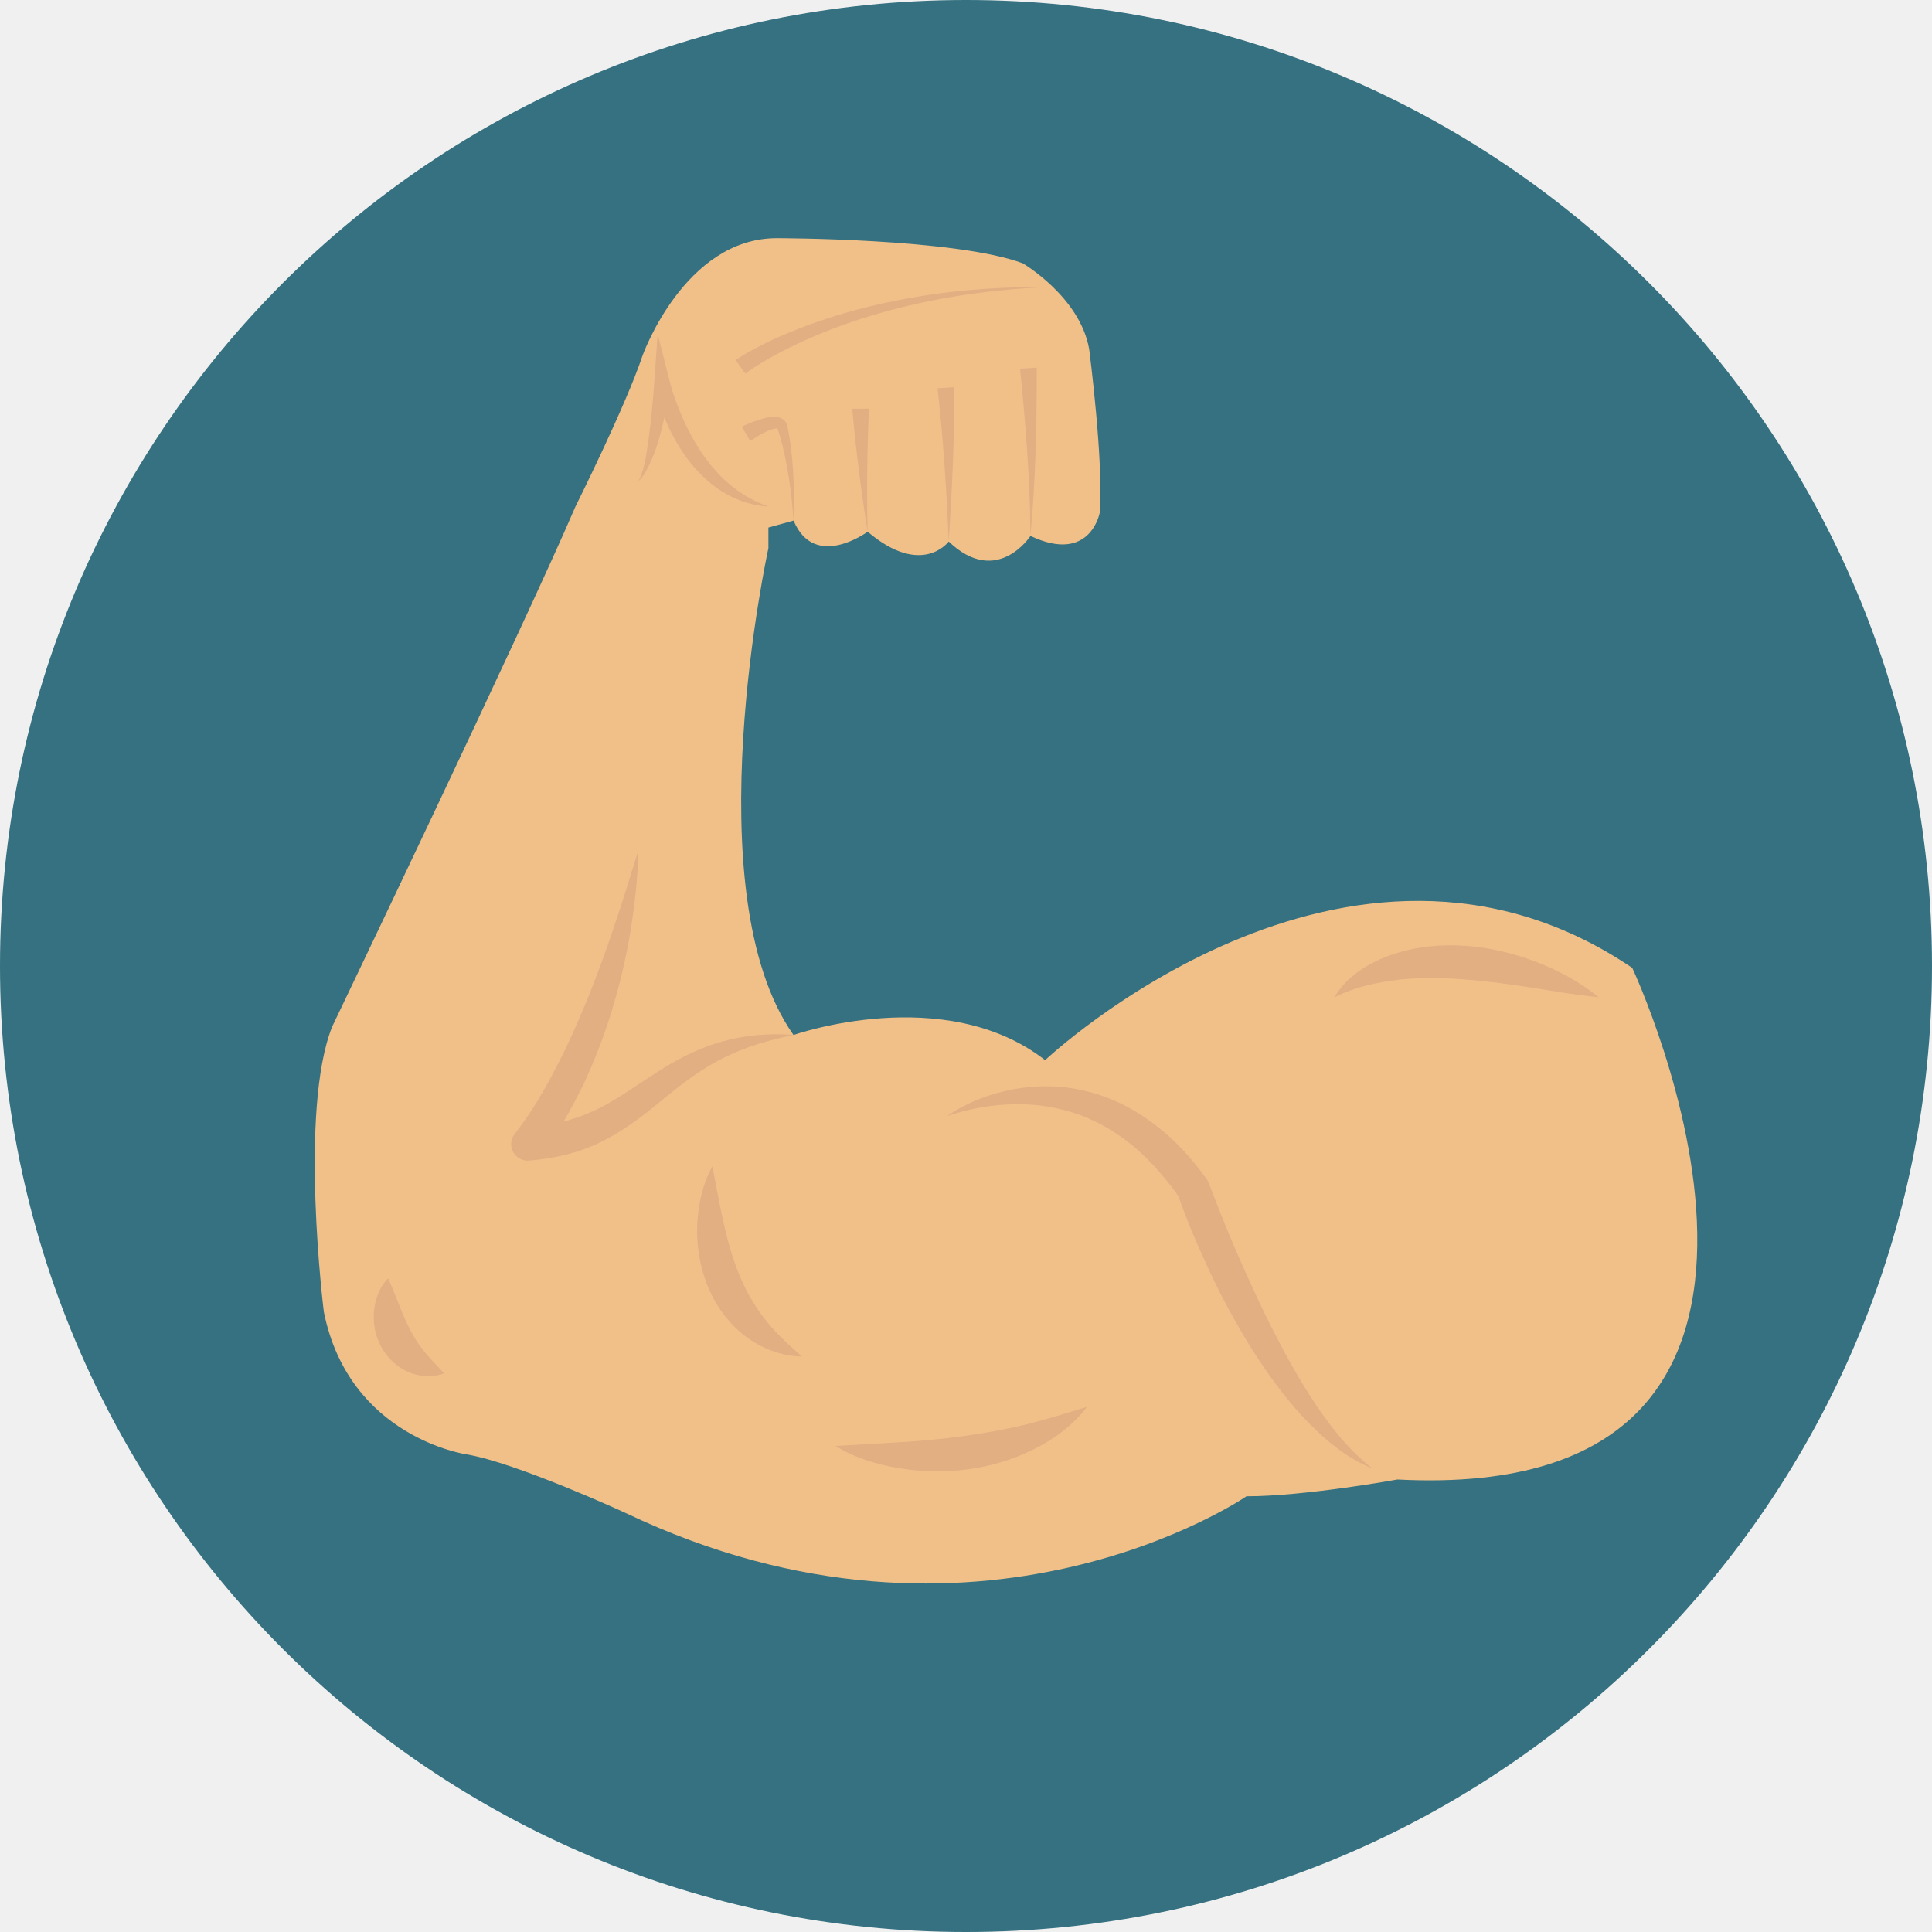
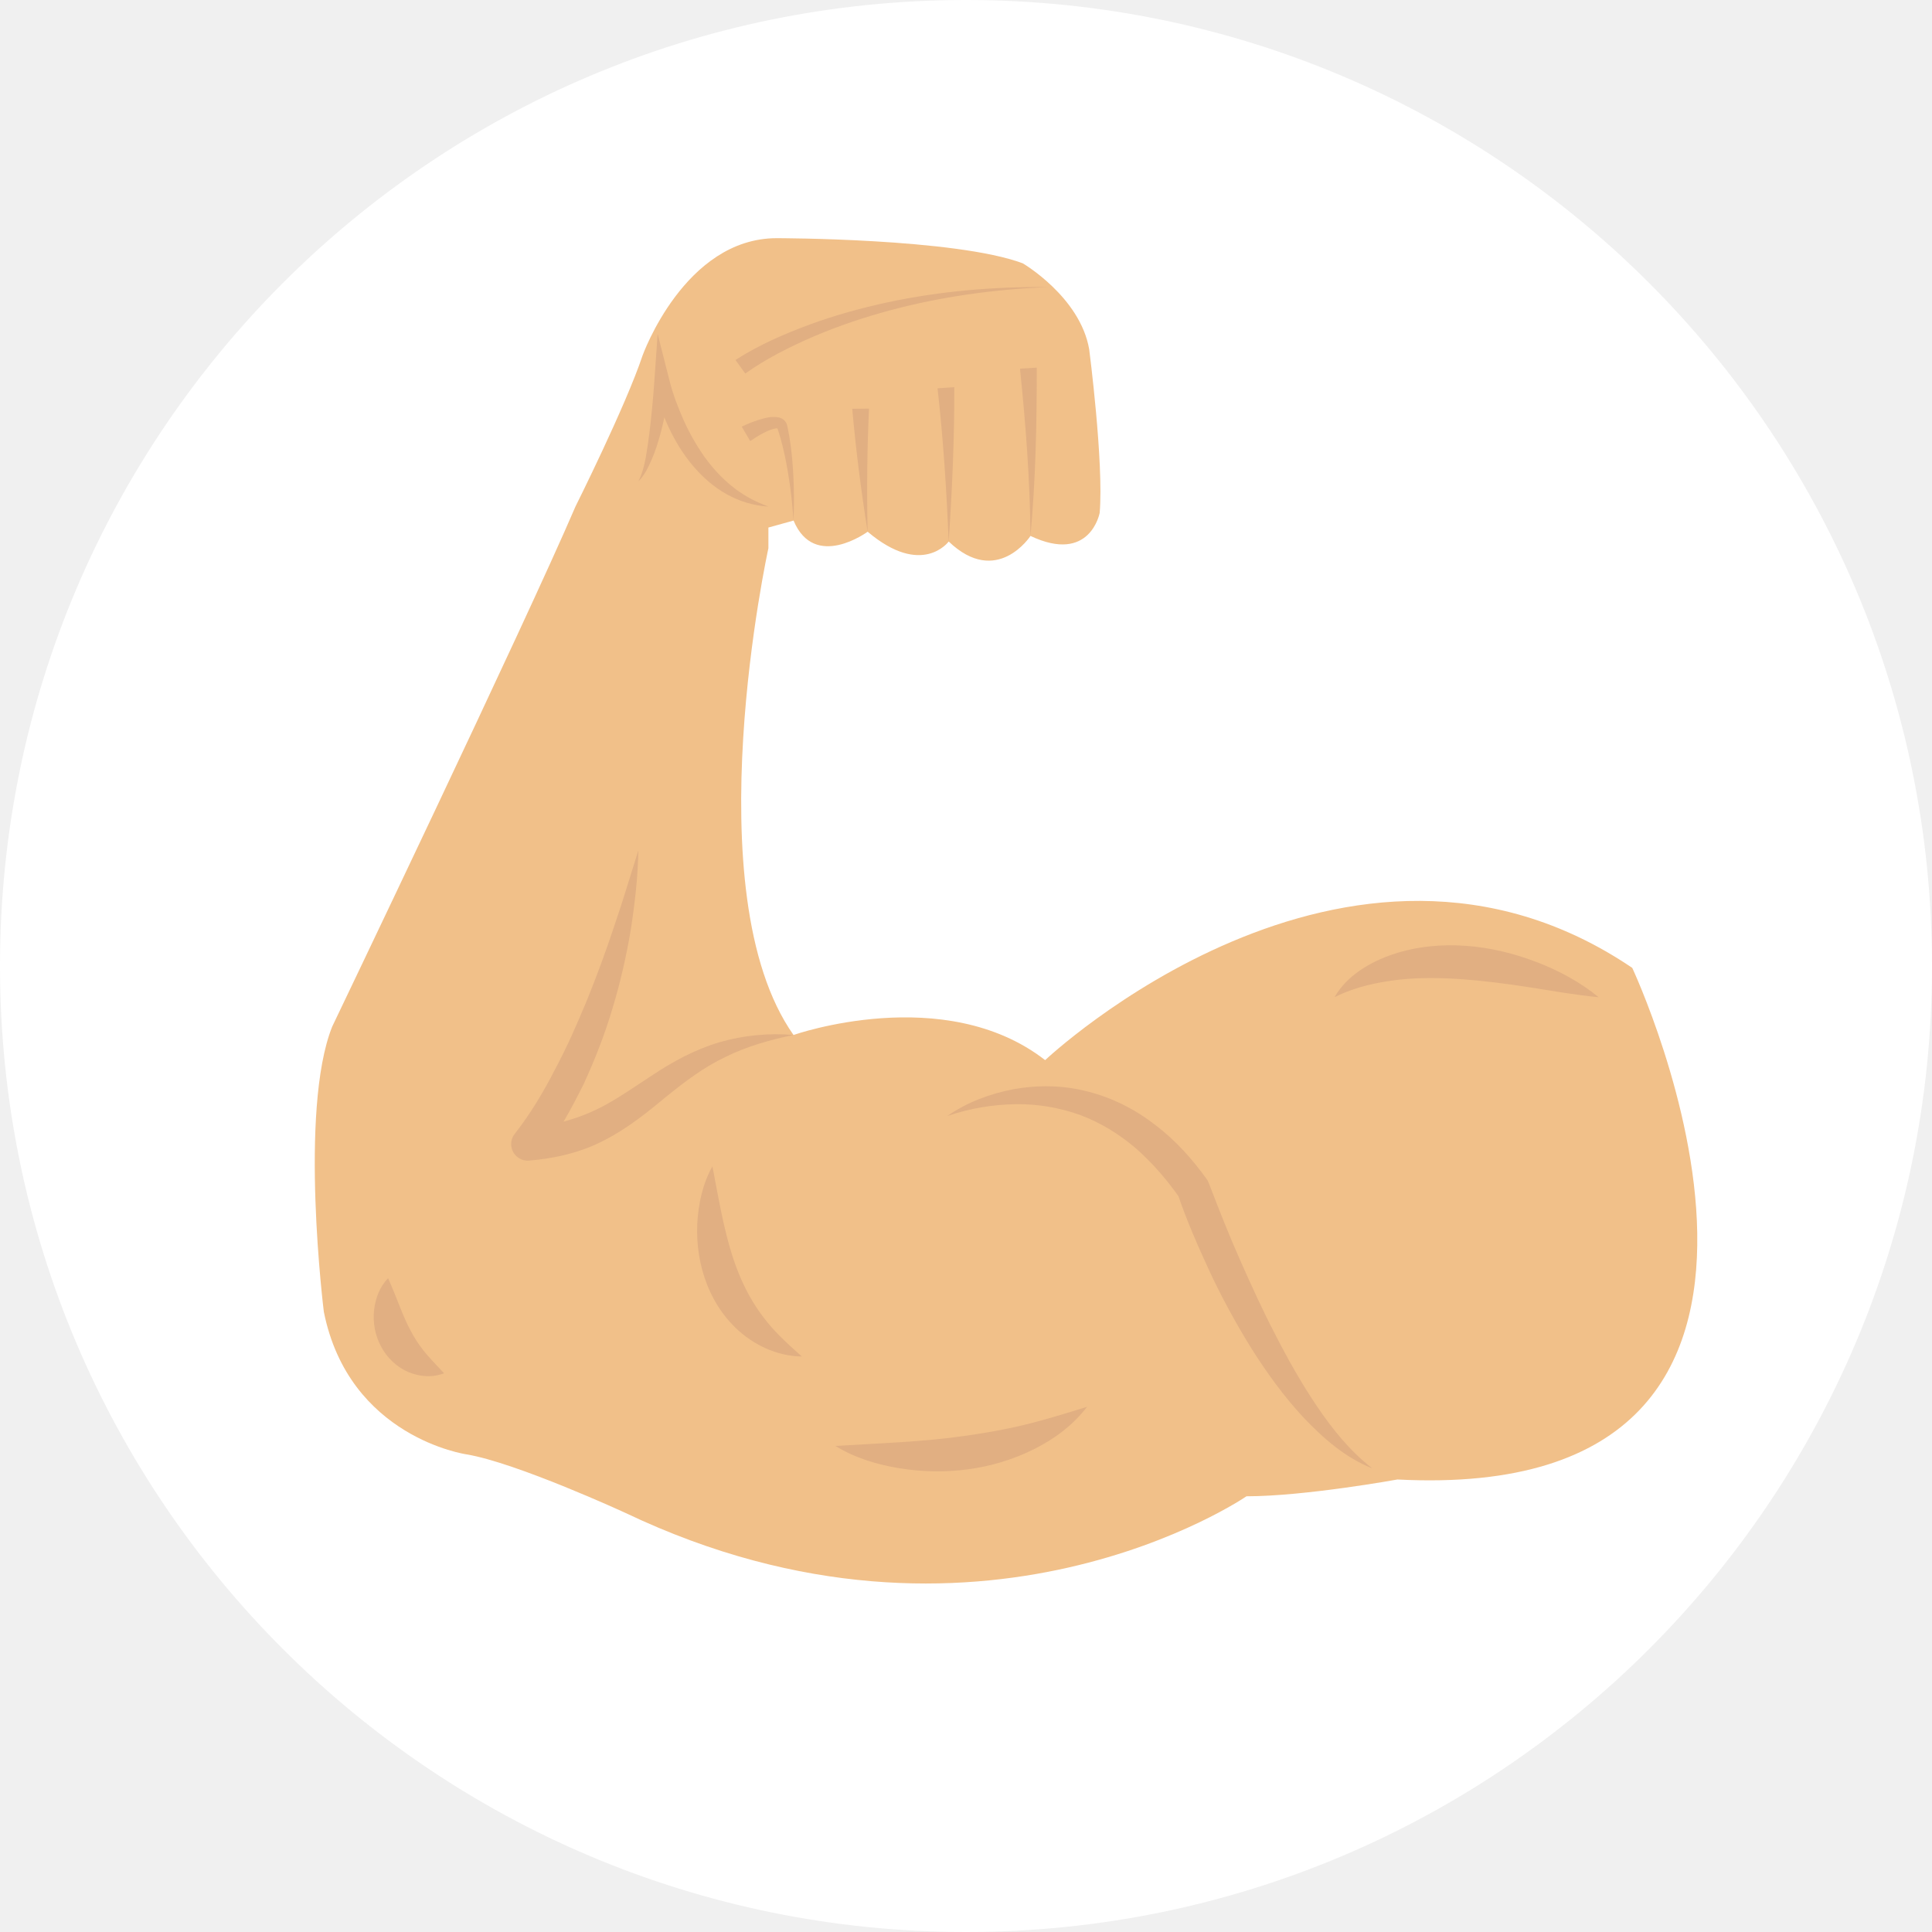
<svg xmlns="http://www.w3.org/2000/svg" x="0px" y="0px" viewBox="0 0 473.654 473.654" style="enable-background:new 0 0 473.654 473.654;" xml:space="preserve">
-   <circle style="fill:#357180;" cx="236.827" cy="236.827" r="236.827" />
+   <circle style="fill:#fff;" cx="236.827" cy="236.827" r="236.827" />
  <path style="fill:#F1C089;" d="M188.37,134.468c0,0-18.507,84.309,6.17,119.27c0,0,37.014-13.021,61.688,6.167  c0,0,74.025-69.915,143.936-22.621c0,0,61.688,131.603-57.574,125.433c0,0-22.621,4.117-37.007,4.117  c0,0-65.802,45.238-152.167,4.114c0,0-26.73-12.341-39.067-14.397c0,0-28.791-4.114-34.958-34.958c0,0-6.17-49.351,2.053-69.911  c0,0,47.298-98.706,59.635-127.493c0,0,12.337-24.677,16.447-37.011c0,0,10.284-28.787,32.905-28.787c0,0,43.865,0,60.316,6.167  c0,0,14.053,8.223,16.282,21.076c0,0,3.601,27.763,2.573,40.099c0,0-2.315,12.595-16.966,5.658c0,0-8.223,12.681-20.048,1.369  c0,0-6.507,8.911-19.872-2.401c0,0-13.021,9.596-18.163-2.737l-6.17,1.713v5.134H188.37z" />
  <g>
    <path style="fill:#E1AF82;" d="M232.235,273.613c4.783-3.347,10.445-5.49,16.331-6.597c5.901-1.051,12.176-0.984,18.163,0.606   c6.009,1.511,11.679,4.409,16.544,8.208c4.936,3.736,9.057,8.358,12.584,13.272c0.183,0.258,0.337,0.535,0.438,0.815l0.075,0.179   c2.39,6.219,4.895,12.621,7.647,18.803c2.752,6.204,5.55,12.389,8.691,18.391c3.074,6.024,6.413,11.926,10.19,17.524   c3.792,5.587,8.025,10.901,13.526,15.164c-6.552-2.562-12.053-7.389-16.88-12.483c-4.82-5.183-8.956-10.923-12.707-16.85   c-3.695-5.972-7.079-12.116-10.052-18.447c-2.951-6.357-5.748-12.692-8.048-19.431l0.512,0.991   c-3.104-4.495-6.683-8.594-10.676-12.139c-4.054-3.485-8.62-6.32-13.623-8.212c-5.026-1.821-10.452-2.793-16.009-2.693   C243.383,270.79,237.721,271.729,232.235,273.613z" />
    <path style="fill:#E1AF82;" d="M174.661,285.95c1.84,9.614,3.242,18.249,6.368,26.046c1.556,3.878,3.5,7.49,6.062,10.849   c2.535,3.41,5.77,6.436,9.502,9.715c-4.974-0.052-9.91-1.937-14.031-5.097c-4.121-3.171-7.281-7.621-9.166-12.415   c-1.915-4.802-2.659-9.91-2.461-14.872C171.198,295.224,172.207,290.314,174.661,285.95z" />
    <path style="fill:#E1AF82;" d="M204.816,354.493c11.095-0.677,21.263-0.991,31.364-2.42c5.033-0.703,10.022-1.556,15.011-2.767   c4.996-1.208,9.947-2.756,15.317-4.409c-3.41,4.473-8.033,7.924-13.089,10.426c-5.056,2.513-10.553,4.166-16.133,4.899   c-5.579,0.759-11.249,0.628-16.75-0.254C215.052,359.059,209.633,357.466,204.816,354.493z" />
    <path style="fill:#E1AF82;" d="M95.15,313.369c2.39,5.415,3.661,9.457,5.501,12.823c0.883,1.687,1.847,3.209,3.149,4.88   c1.309,1.675,3.003,3.351,5.063,5.602c-2.842,1.103-5.901,0.875-8.758-0.295c-2.827-1.219-5.303-3.56-6.735-6.357   c-1.477-2.782-1.963-5.886-1.672-8.773C92.046,318.365,93.003,315.575,95.15,313.369z" />
    <path style="fill:#E1AF82;" d="M188.37,124.188c-3.508-0.191-7.105-1.26-10.284-3.063c-3.197-1.784-5.998-4.286-8.339-7.09   c-2.345-2.82-4.267-5.957-5.8-9.248c-1.563-3.313-2.711-6.683-3.519-10.359l3.833-0.224c-0.542,4.207-1.309,8.317-2.412,12.393   c-0.576,2.031-1.197,4.057-2.053,6.006c-0.849,1.926-1.761,3.938-3.302,5.411c0.965-1.859,1.44-3.848,1.825-5.86   c0.344-2.019,0.658-4.042,0.898-6.081c0.497-4.061,0.89-8.178,1.174-12.225l0.841-11.978l2.988,11.753   c0.804,3.149,2.053,6.395,3.41,9.45c1.387,3.074,3.044,6.002,4.959,8.754c1.945,2.719,4.185,5.22,6.806,7.337   C182.024,121.316,185.023,122.953,188.37,124.188z" />
    <path style="fill:#E1AF82;" d="M213.051,100.168c-0.475,10-0.561,20.104-0.344,30.186c-1.586-9.977-2.872-19.992-3.769-30.133   L213.051,100.168z" />
    <path style="fill:#E1AF82;" d="M233.951,94.918c0.052,12.7-0.52,25.268-1.372,37.837c-0.52-12.561-1.324-25.164-2.73-37.557   L233.951,94.918z" />
    <path style="fill:#E1AF82;" d="M254.171,90.135c0.03,13.795-0.277,27.561-1.541,41.248c-0.101-13.724-1.174-27.415-2.565-41.008   L254.171,90.135z" />
    <path style="fill:#E1AF82;" d="M194.54,127.617c-0.366-5.512-1.081-10.994-2.229-16.342c-0.299-1.335-0.621-2.659-0.995-3.968   l-0.591-1.941c-0.299-0.759-0.037-0.202-0.344-0.344c-1.724,0.127-4.461,1.735-6.458,3.111l-2.075-3.538   c1.372-0.658,2.674-1.182,4.106-1.649c1.455-0.4,2.82-0.935,4.873-0.632c0.512,0.105,1.17,0.37,1.642,0.942   c0.247,0.262,0.475,0.808,0.46,0.856c0.123,0.393,0.093,0.408,0.153,0.632l0.4,2.079c0.236,1.387,0.423,2.779,0.576,4.166   C194.645,116.54,194.761,122.09,194.54,127.617z" />
    <path style="fill:#E1AF82;" d="M180.307,88.25c5.856-3.747,11.922-6.354,18.178-8.683c6.253-2.281,12.658-4.065,19.128-5.452   c12.943-2.764,26.162-3.867,39.303-3.732c-13.133,0.546-26.207,2.337-38.821,5.729c-6.312,1.701-12.498,3.781-18.477,6.324   c-5.923,2.543-11.847,5.527-16.903,9.147L180.307,88.25z" />
    <path style="fill:#E1AF82;" d="M327.172,244.482c2.995-5.258,8.661-8.62,14.36-10.538c5.8-1.933,11.963-2.502,17.924-2.053   c5.983,0.423,11.78,1.874,17.258,3.968c5.464,2.102,10.643,4.884,15.228,8.627c-5.886-0.572-11.432-1.574-16.907-2.431   c-5.471-0.853-10.852-1.541-16.185-1.956c-5.333-0.389-10.62-0.49-15.893,0.082C337.691,240.821,332.411,241.857,327.172,244.482z" />
    <path style="fill:#E1AF82;" d="M194.54,253.734c-5.901,1.223-11.6,2.857-16.761,5.426c-5.217,2.483-9.742,5.916-14.323,9.611   c-4.521,3.74-9.371,7.718-15.142,10.695c-5.725,3.055-12.27,4.555-18.604,5.067c-2.236,0.183-4.192-1.481-4.375-3.717   c-0.086-1.058,0.239-2.061,0.856-2.835l0.161-0.209c3.485-4.42,6.903-10.048,9.7-15.56c2.98-5.535,5.501-11.346,7.939-17.217   c2.375-5.894,4.596-11.899,6.612-17.999c2.105-6.084,3.915-12.281,5.894-18.507c-0.101,6.537-0.86,13.029-1.862,19.506   c-1.088,6.458-2.543,12.872-4.461,19.18c-1.862,6.327-4.286,12.498-7.057,18.548c-3.018,6.021-5.991,11.746-10.613,17.423   l-3.358-6.761c5.564-0.288,10.852-1.593,15.848-3.803c5.033-2.188,9.685-5.587,14.775-8.874c5.018-3.369,10.643-6.428,16.607-8.186   C182.36,253.786,188.538,253.229,194.54,253.734z" />
  </g>
</svg>
